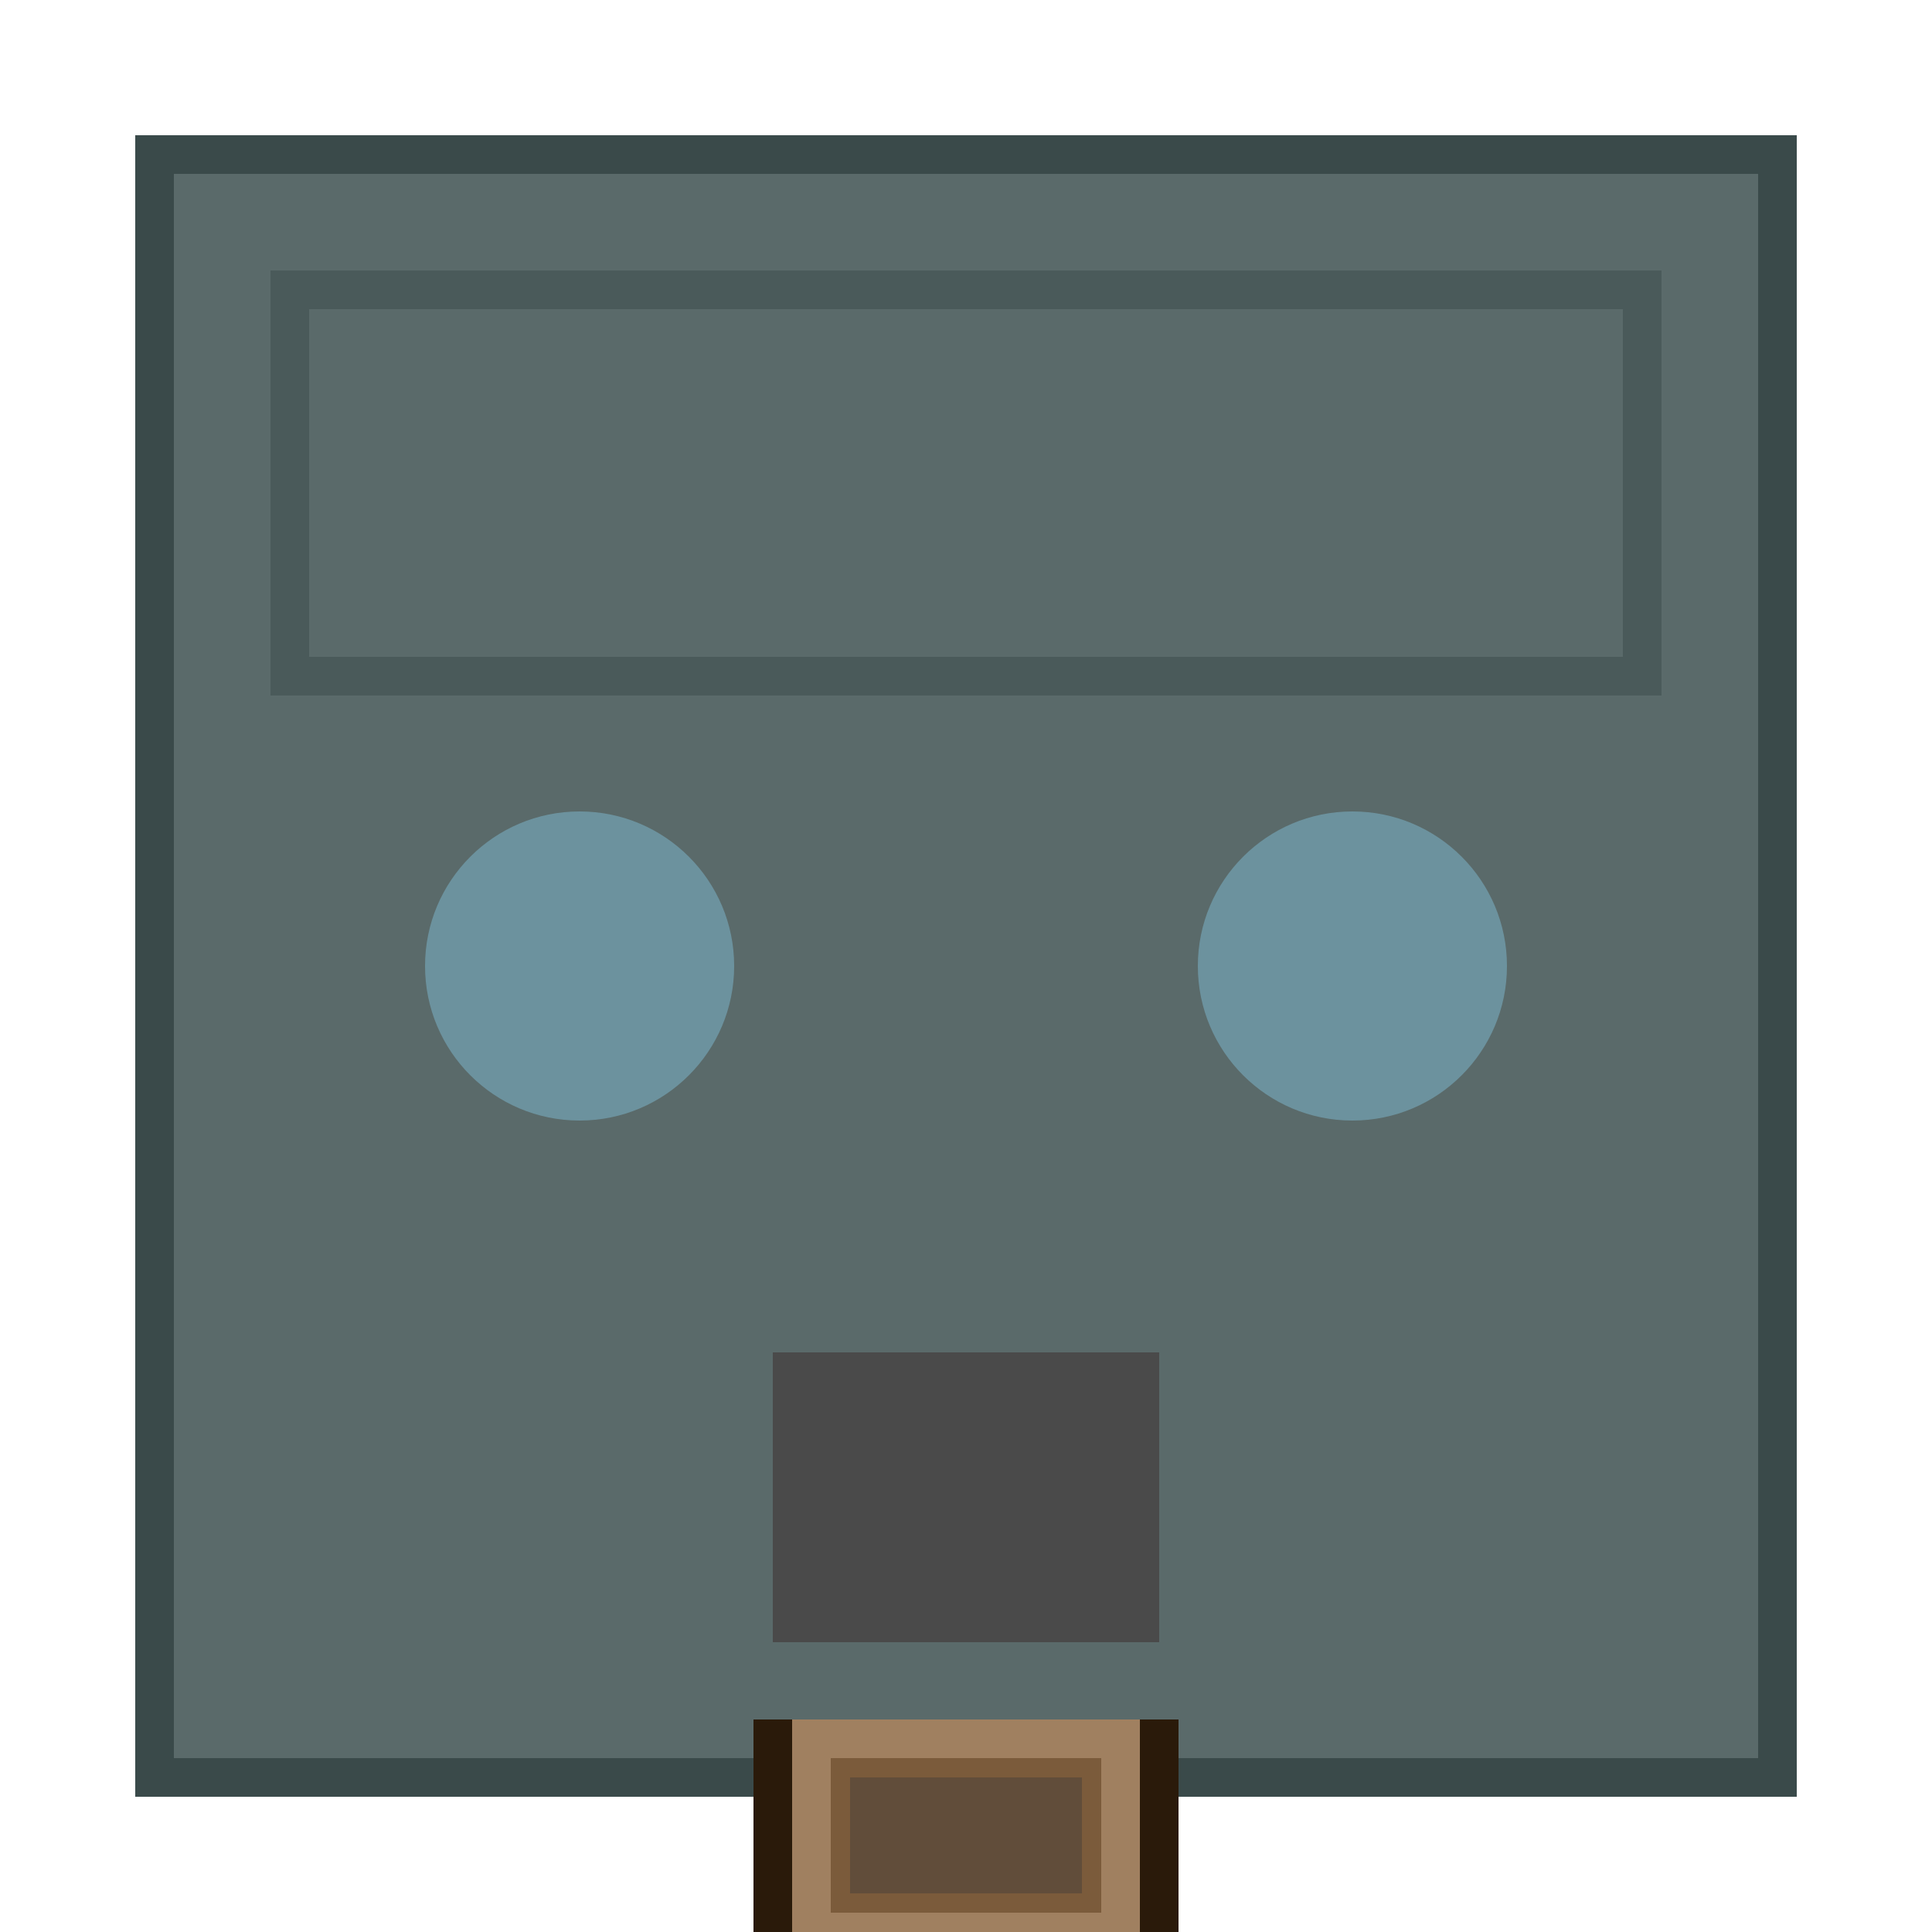
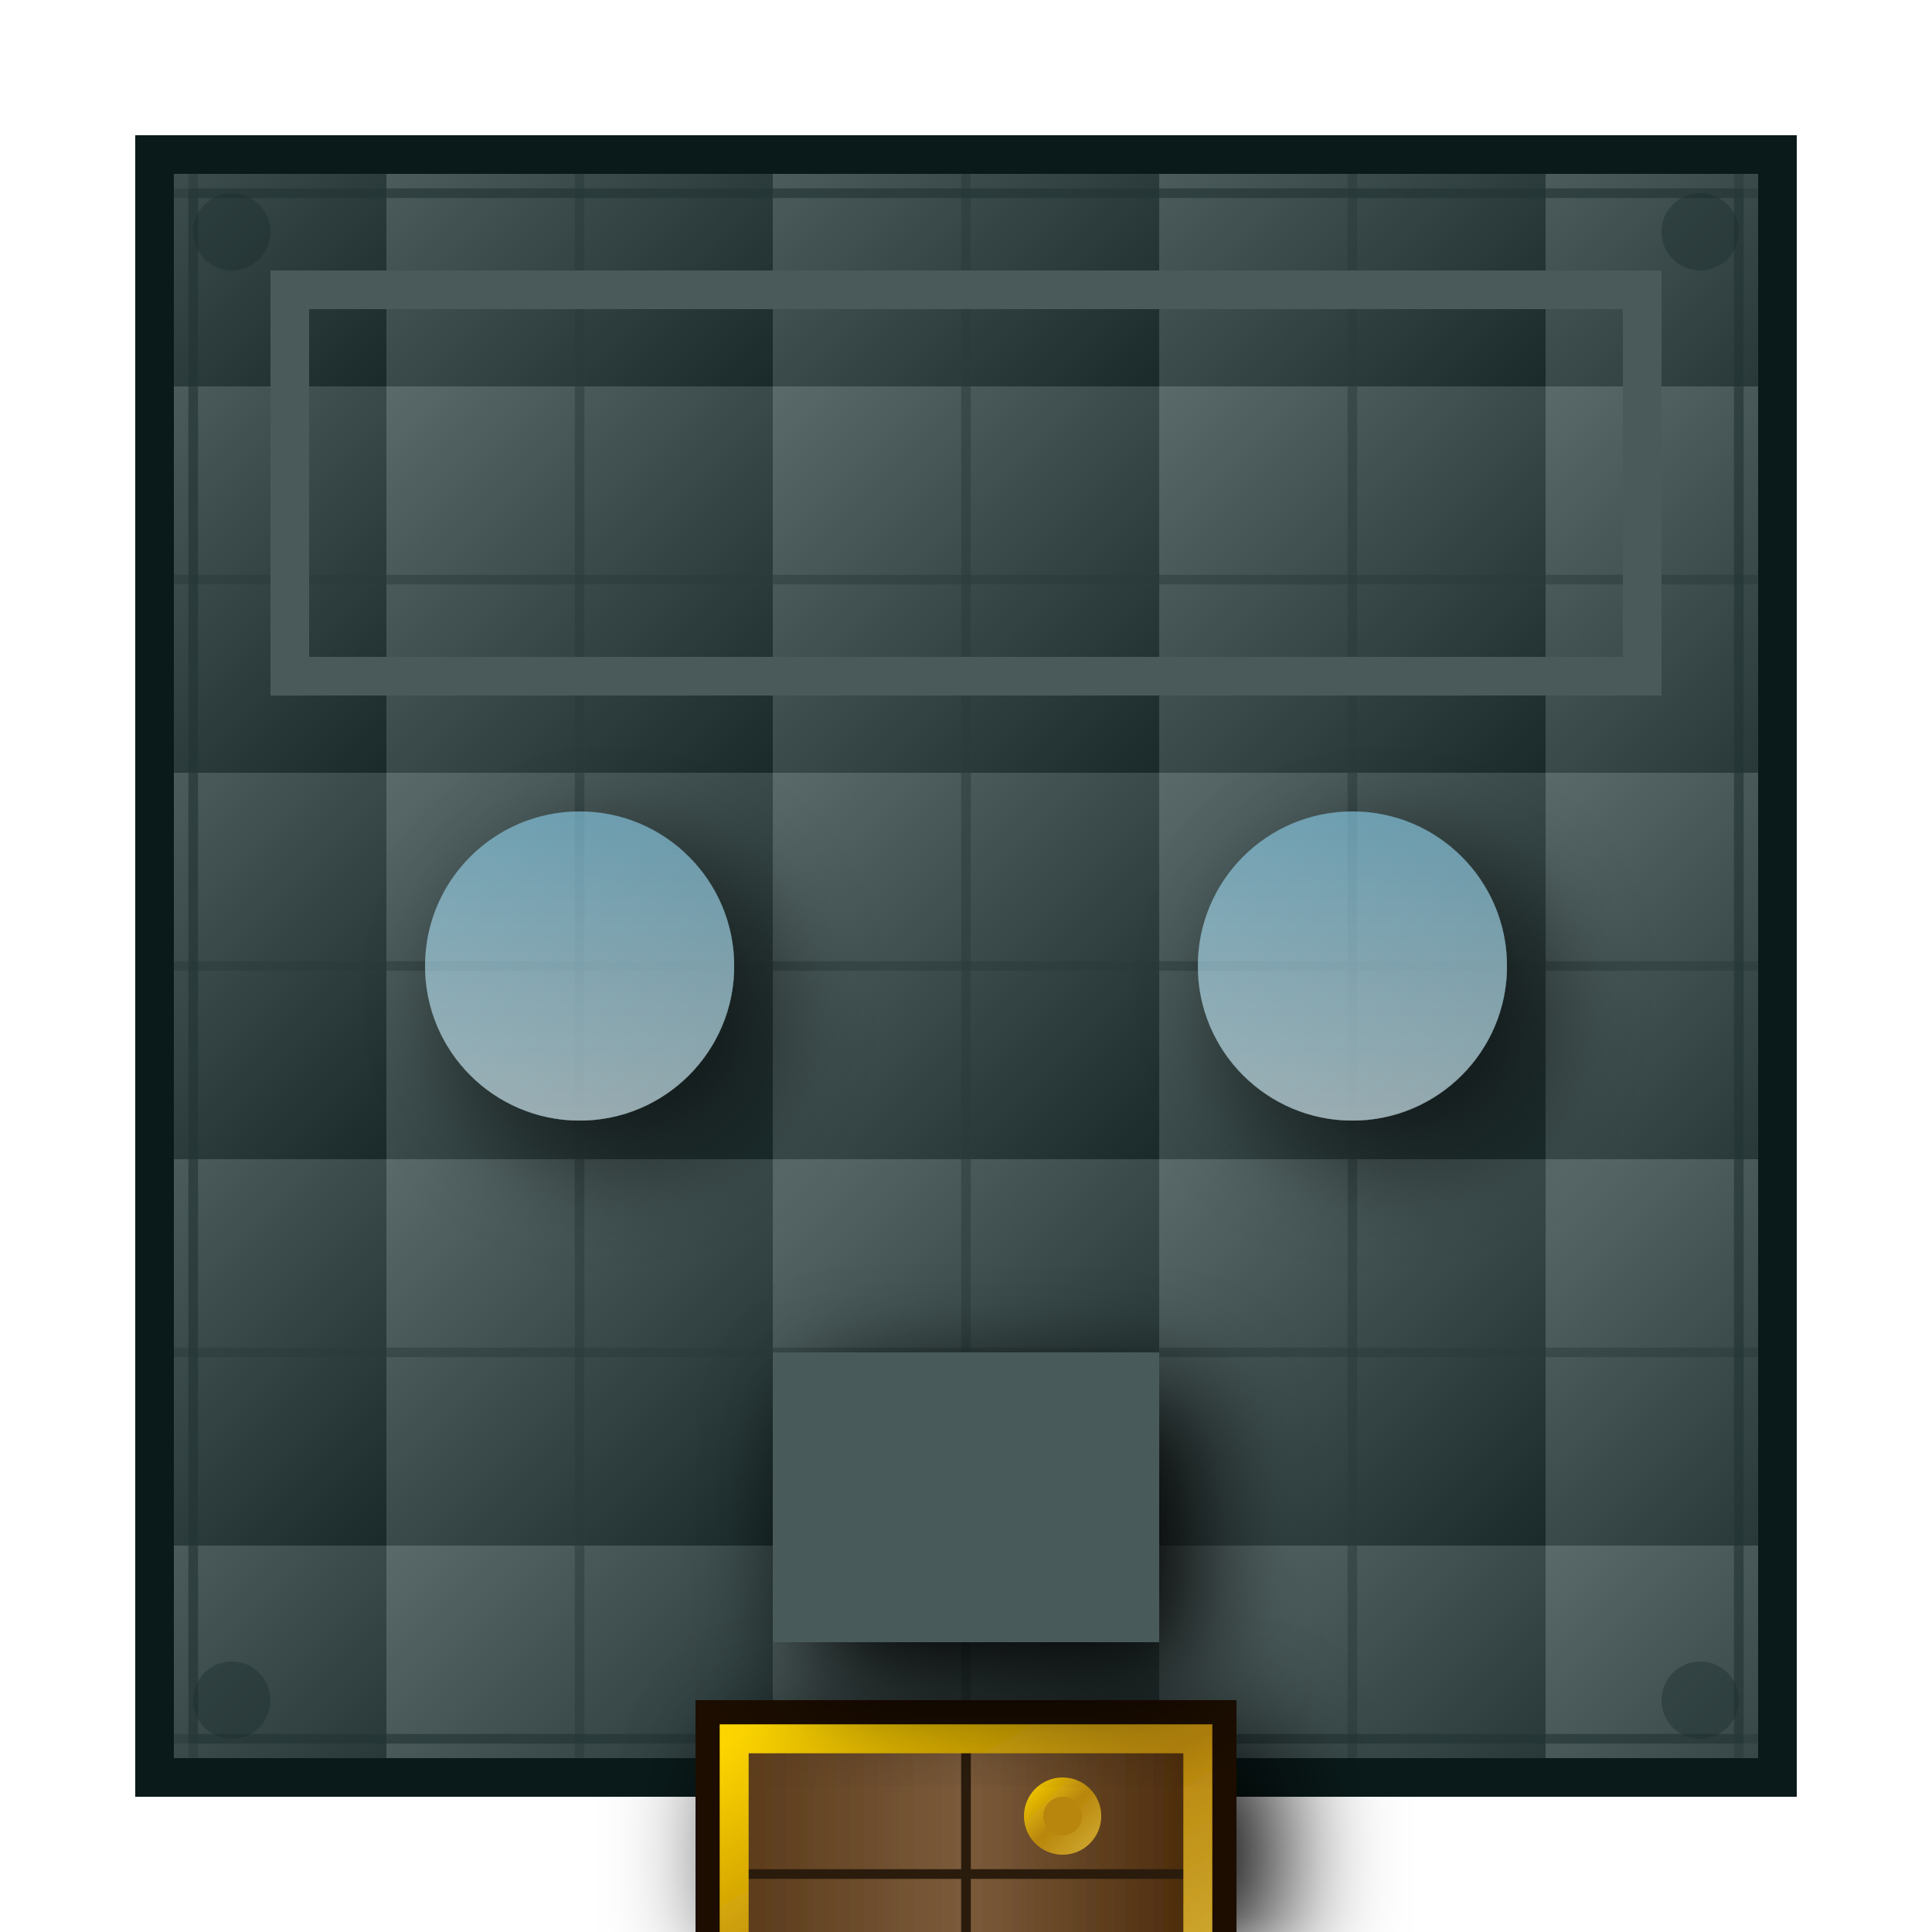
- <svg xmlns="http://www.w3.org/2000/svg" viewBox="0 0 100 100" width="300" height="300">
-   <rect x="8" y="8" width="84" height="84" fill="#5A6A6A" stroke="#3A4A4A" stroke-width="2" />
-   <rect x="40" y="90" width="20" height="12" fill="#3D2B1A" stroke="#2A1A0A" stroke-width="2" />
-   <rect x="42" y="90" width="16" height="10" fill="#7B5B3B" stroke="#A08060" stroke-width="2" />
-   <rect x="44" y="92" width="12" height="6" fill="#5A4A3A" opacity="0.8" />
+ <svg xmlns="http://www.w3.org/2000/svg" viewBox="0 0 100 100" width="400" height="400">
+   <defs>
+     <linearGradient id="floorGrad" x1="0%" y1="0%" x2="100%" y2="100%">
+       <stop offset="0%" style="stop-color:#5A6A6A" />
+       <stop offset="50%" style="stop-color:#3A4A4A" />
+       <stop offset="100%" style="stop-color:#1A2A2A" />
+     </linearGradient>
+     <pattern id="stonePattern" x="0" y="0" width="20" height="20" patternUnits="userSpaceOnUse">
+       <rect width="20" height="20" fill="url(#floorGrad)" />
+       <line x1="10" y1="0" x2="10" y2="20" stroke="#2A3A3A" stroke-width="0.5" opacity="0.5" />
+       <line x1="0" y1="10" x2="20" y2="10" stroke="#2A3A3A" stroke-width="0.5" opacity="0.5" />
+     </pattern>
+     <linearGradient id="doorWood" x1="0%" y1="0%" x2="100%" y2="0%">
+       <stop offset="0%" style="stop-color:#5A3A1A" />
+       <stop offset="50%" style="stop-color:#7B5B3B" />
+       <stop offset="100%" style="stop-color:#4A2A0A" />
+     </linearGradient>
+     <linearGradient id="goldTrim" x1="0%" y1="0%" x2="100%" y2="100%">
+       <stop offset="0%" style="stop-color:#FFD700" />
+       <stop offset="50%" style="stop-color:#B8860B" />
+       <stop offset="100%" style="stop-color:#D4AF37" />
+     </linearGradient>
+     <linearGradient id="skyGrad" x1="0%" y1="0%" x2="0%" y2="100%">
+       <stop offset="0%" style="stop-color:#87CEEB" />
+       <stop offset="100%" style="stop-color:#E0F6FF" />
+     </linearGradient>
+     <filter id="softShadow" x="-50%" y="-50%" width="200%" height="200%">
+       <feGaussianBlur in="SourceAlpha" stdDeviation="3" result="blur" />
+       <feOffset in="blur" dx="2" dy="2" result="offsetBlur" />
+       <feComponentTransfer>
+         <feFuncA type="linear" slope="0.4" />
+       </feComponentTransfer>
+       <feMerge>
+         <feMergeNode in="offsetBlur" />
+         <feMergeNode in="SourceGraphic" />
+       </feMerge>
+     </filter>
+   </defs>
+   <rect x="8" y="8" width="84" height="84" fill="url(#stonePattern)" stroke="#0A1A1A" stroke-width="2" />
+   <rect x="10" y="10" width="80" height="80" fill="none" stroke="#1A2A2A" stroke-width="0.5" opacity="0.3" />
+   <g filter="url(#softShadow)">
+     <rect x="36" y="88" width="28" height="16" fill="#1A0A00" />
+     <rect x="38" y="90" width="24" height="14" fill="url(#doorWood)" />
+     <line x1="50" y1="90" x2="50" y2="104" stroke="#2A1A0A" stroke-width="0.5" />
+     <line x1="38" y1="97" x2="62" y2="97" stroke="#2A1A0A" stroke-width="0.5" />
+     <rect x="38" y="90" width="24" height="14" fill="none" stroke="url(#goldTrim)" stroke-width="1.5" />
+     <circle cx="55" cy="94" r="2" fill="url(#goldTrim)" />
+     <circle cx="55" cy="94" r="1" fill="#B8860B" />
+   </g>
  <rect x="15" y="15" width="70" height="20" fill="none" stroke="#4A5A5A" stroke-width="2" />
-   <circle cx="30" cy="50" r="8" fill="#87CEEB" opacity="0.4" />
-   <circle cx="70" cy="50" r="8" fill="#87CEEB" opacity="0.4" />
-   <rect x="40" y="70" width="20" height="15" fill="#4A4A4A" />
+   <circle cx="30" cy="50" r="8" fill="url(#skyGrad)" opacity="0.6" filter="url(#softShadow)" />
+   <circle cx="70" cy="50" r="8" fill="url(#skyGrad)" opacity="0.6" filter="url(#softShadow)" />
+   <rect x="40" y="70" width="20" height="15" fill="#4A5A5A" filter="url(#softShadow)" />
+   <circle cx="12" cy="12" r="2" fill="#1A2A2A" opacity="0.4" />
+   <circle cx="88" cy="12" r="2" fill="#1A2A2A" opacity="0.4" />
+   <circle cx="12" cy="88" r="2" fill="#1A2A2A" opacity="0.4" />
+   <circle cx="88" cy="88" r="2" fill="#1A2A2A" opacity="0.4" />
</svg>
